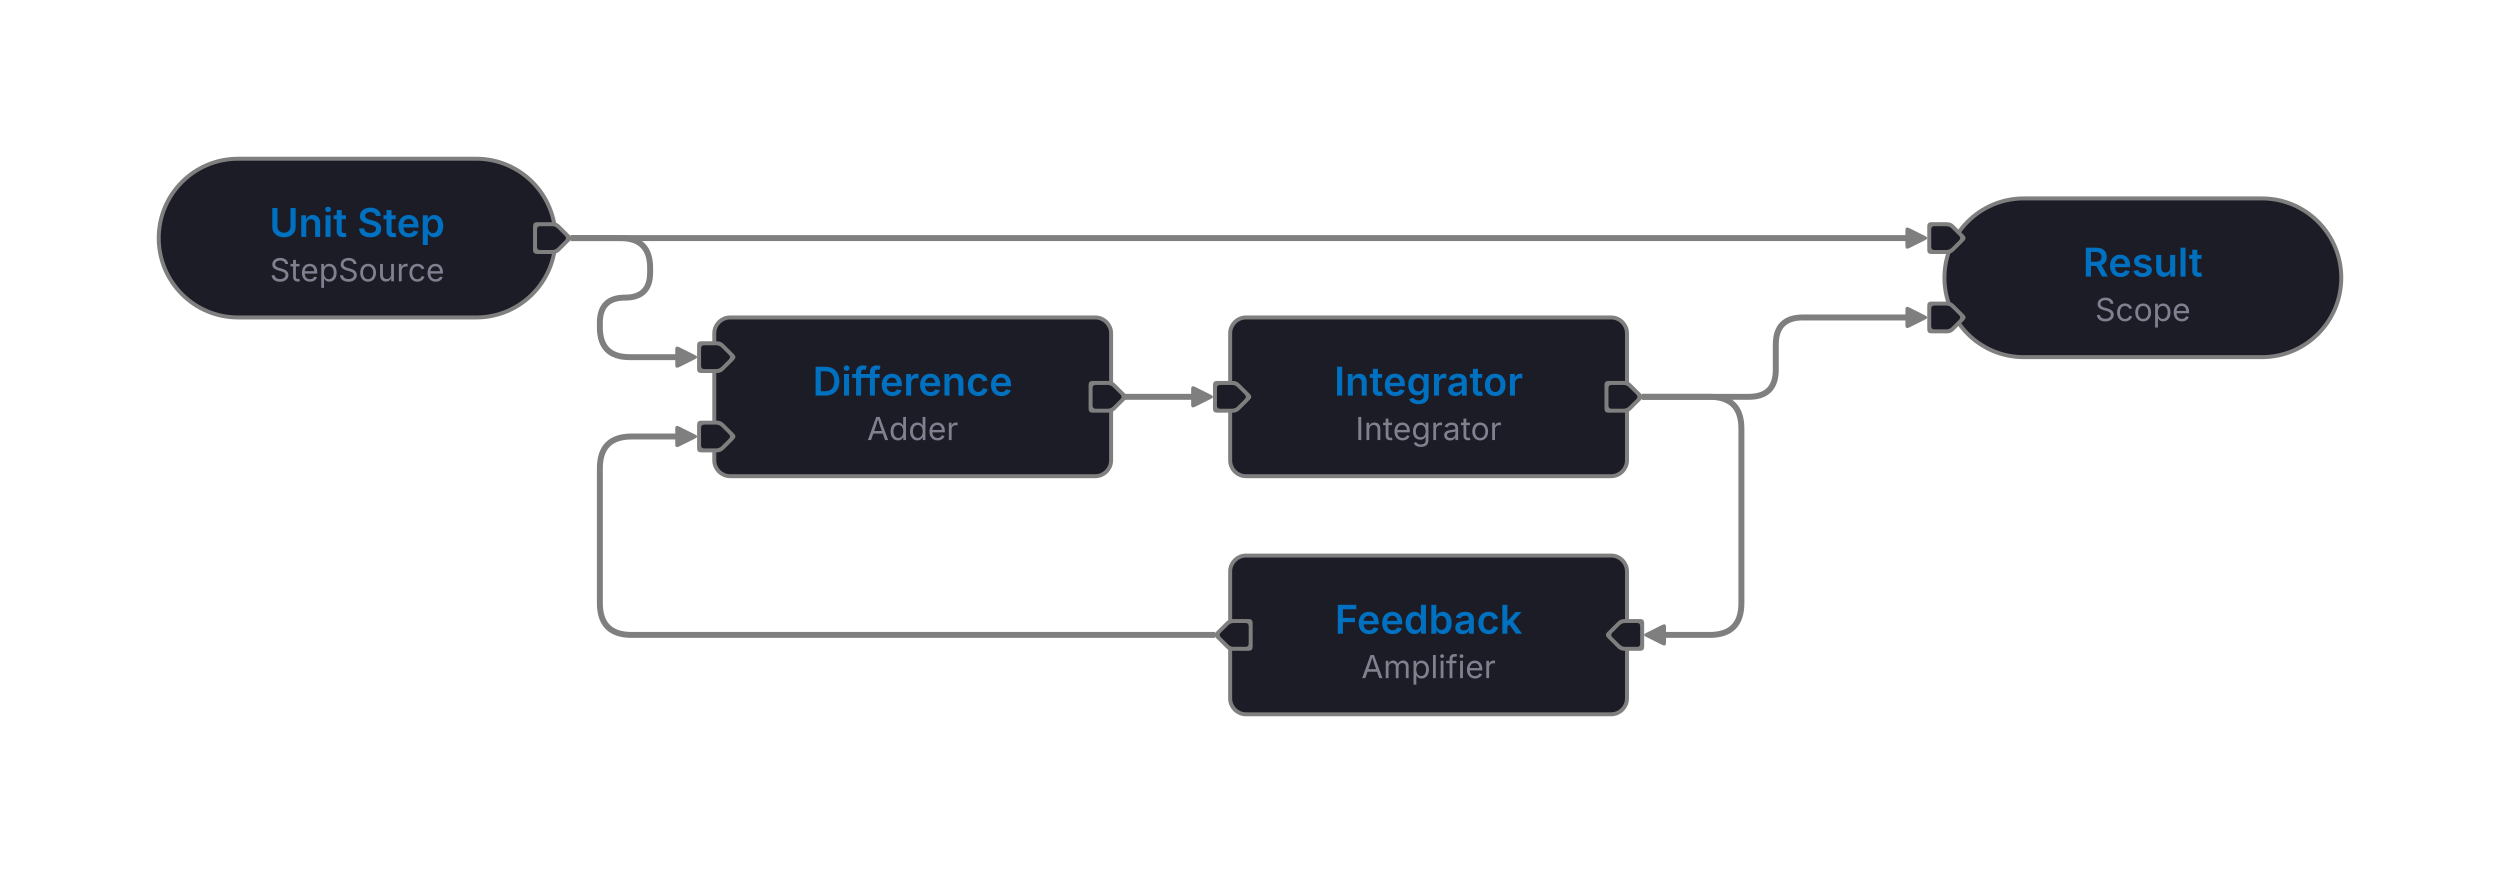
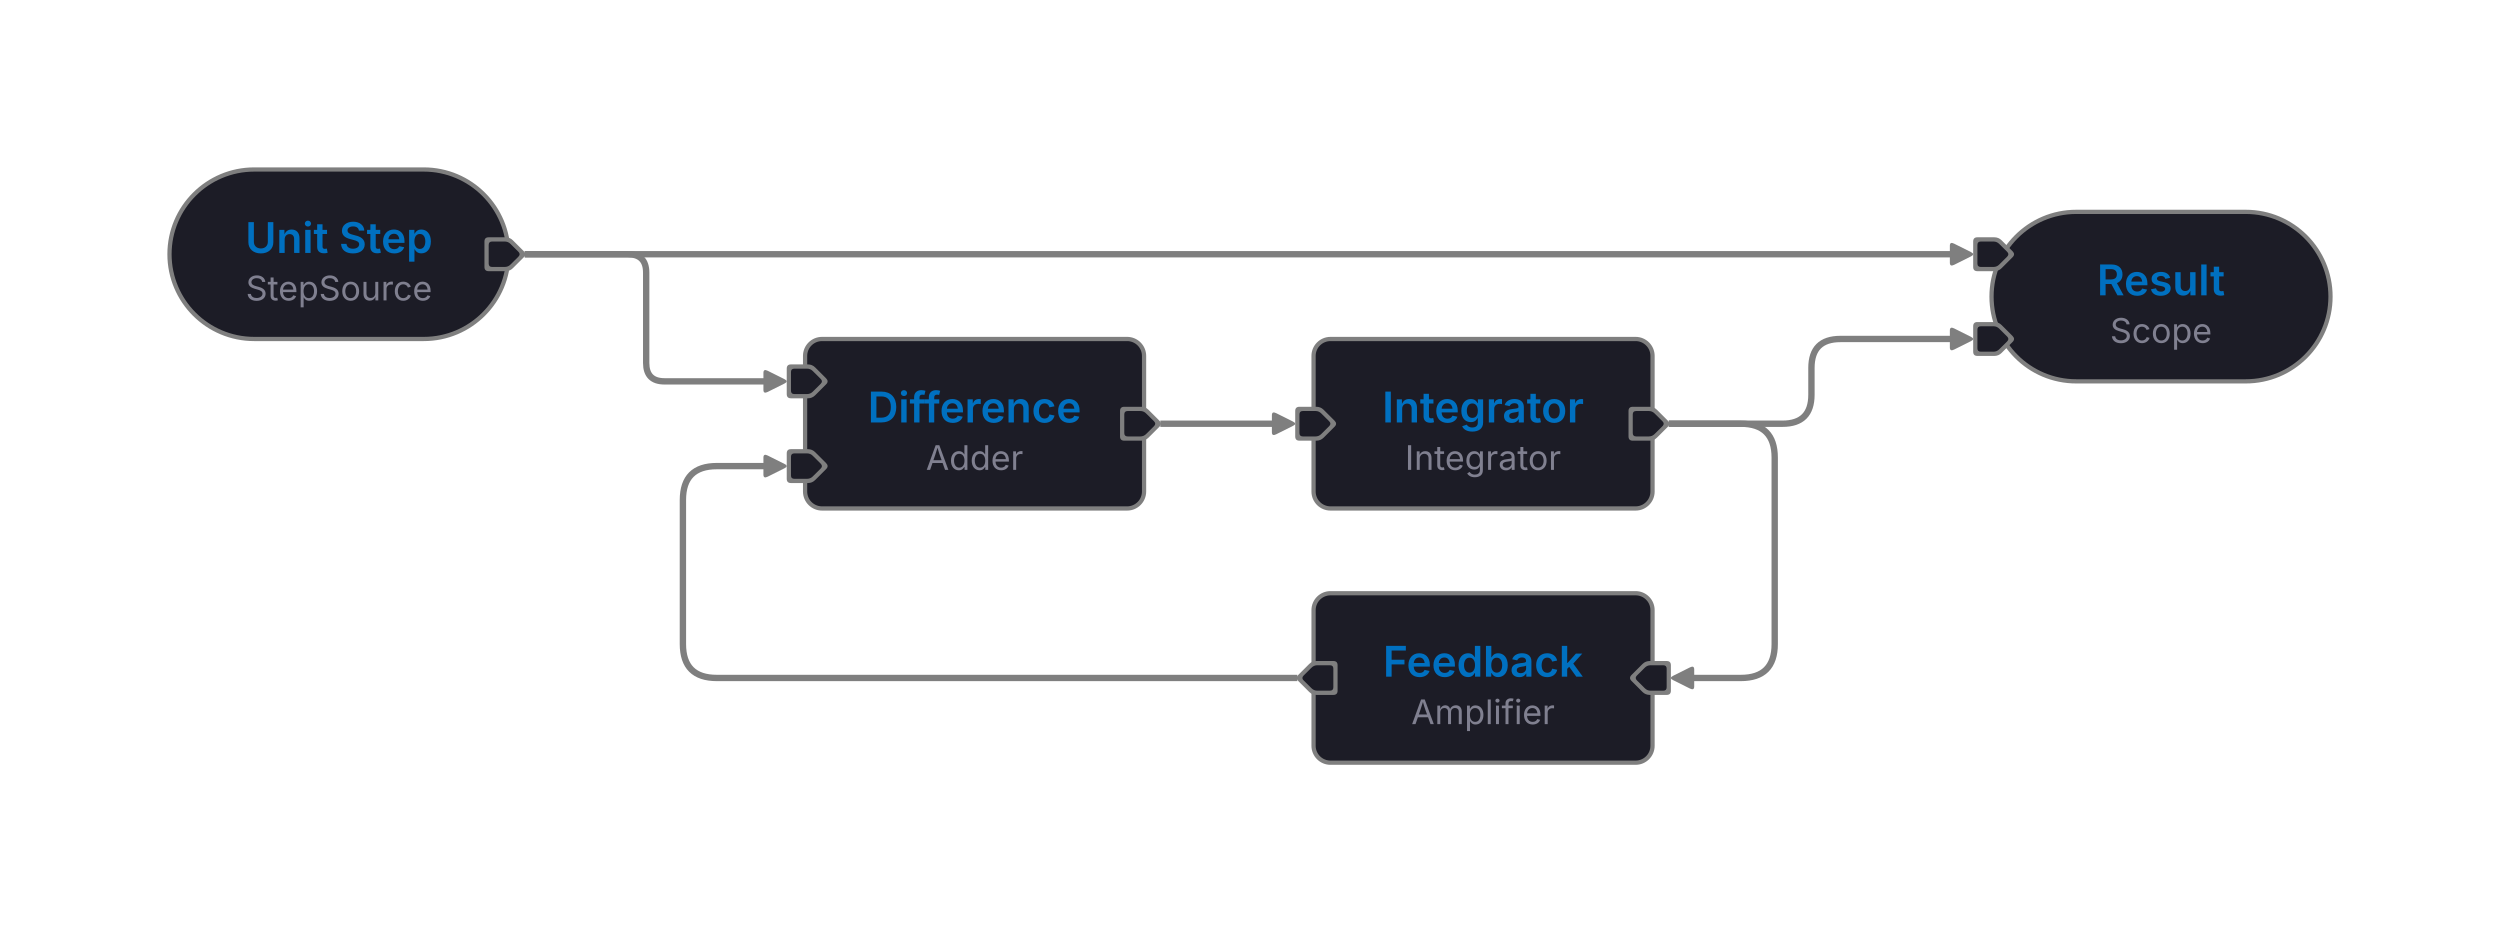
- <svg xmlns="http://www.w3.org/2000/svg" width="630" height="220" viewBox="610 300 630 220">
+ <svg xmlns="http://www.w3.org/2000/svg" width="590" height="220" viewBox="610 300 590 220">
  <g class="edges">
    <g class="edge">
-       <path d="M893.833 400L913.833 400L913.833 400L891.167 400L891.167 400L911.167 400" fill="none" stroke="#7F7F7F" stroke-width="1.5" />
+       <path d="M883.833 400L903.833 400L903.833 400L891.167 400L891.167 400L911.167 400" fill="none" stroke="#7F7F7F" stroke-width="1.5" />
      <g transform="translate(911.1667, 400) rotate(0) translate(5, 0)">
        <path d="M -5 -2.5 L -1 -0.5 Q 0 0 -1 0.5 L -5 2.5 Q -6 3 -6 2 L -6 -2 Q -6 -3 -5 -2.5 Z" fill="#7F7F7F" />
      </g>
    </g>
    <g class="edge">
-       <path d="M1023.833 400L1028.833 400L 1040.833,400Q 1048.833,400 1048.833,408L 1048.833,452Q 1048.833,460 1040.833,460L1028.833 460" fill="none" stroke="#7F7F7F" stroke-width="1.5" />
-       <g transform="translate(1028.833, 460) rotate(180) translate(5, 0)">
+       <path d="M1003.833 400L1008.833 400L 1020.833,400Q 1028.833,400 1028.833,408L 1028.833,452Q 1028.833,460 1020.833,460L1008.833 460" fill="none" stroke="#7F7F7F" stroke-width="1.5" />
+       <g transform="translate(1008.833, 460) rotate(180) translate(5, 0)">
        <path d="M -5 -2.5 L -1 -0.5 Q 0 0 -1 0.5 L -5 2.5 Q -6 3 -6 2 L -6 -2 Q -6 -3 -5 -2.5 Z" fill="#7F7F7F" />
      </g>
    </g>
    <g class="edge">
-       <path d="M916.167 460L896.167 460L 769.167,460Q 761.167,460 761.167,452L 761.167,418Q 761.167,410 769.167,410L781.167 410" fill="none" stroke="#7F7F7F" stroke-width="1.5" />
-       <g transform="translate(781.1666, 410) rotate(0) translate(5, 0)">
+       <path d="M916.167 460L896.167 460L 779.167,460Q 771.167,460 771.167,452L 771.167,418Q 771.167,410 779.167,410L791.167 410" fill="none" stroke="#7F7F7F" stroke-width="1.5" />
+       <g transform="translate(791.1667, 410) rotate(0) translate(5, 0)">
        <path d="M -5 -2.5 L -1 -0.5 Q 0 0 -1 0.5 L -5 2.5 Q -6 3 -6 2 L -6 -2 Q -6 -3 -5 -2.5 Z" fill="#7F7F7F" />
      </g>
    </g>
    <g class="edge">
-       <path d="M753.833 360L 766.333,360Q 773.833,360 773.833,367.5L 773.833,368.667Q 773.833,375 767.5,375L 767.5,375Q 761.167,375 761.167,381.333L 761.167,382.5Q 761.167,390 768.667,390L781.167 390" fill="none" stroke="#7F7F7F" stroke-width="1.5" />
-       <g transform="translate(781.1666, 390) rotate(0) translate(5, 0)">
+       <path d="M733.833 360L753.833 360L 758.167,360Q 762.5,360 762.5,364.333L 762.5,385.667Q 762.5,390 766.833,390L771.167 390L791.167 390" fill="none" stroke="#7F7F7F" stroke-width="1.5" />
+       <g transform="translate(791.1667, 390) rotate(0) translate(5, 0)">
        <path d="M -5 -2.5 L -1 -0.5 Q 0 0 -1 0.5 L -5 2.5 Q -6 3 -6 2 L -6 -2 Q -6 -3 -5 -2.5 Z" fill="#7F7F7F" />
      </g>
    </g>
    <g class="edge">
-       <path d="M1023.833 400L1043.833 400L 1050.667,400Q 1057.5,400 1057.5,393.167L 1057.5,386.833Q 1057.5,380 1064.333,380L1071.167 380L1091.167 380" fill="none" stroke="#7F7F7F" stroke-width="1.5" />
-       <g transform="translate(1091.167, 380) rotate(0) translate(5, 0)">
+       <path d="M1003.833 400L1023.833 400L 1030.667,400Q 1037.5,400 1037.5,393.167L 1037.5,386.833Q 1037.5,380 1044.333,380L1051.167 380L1071.167 380" fill="none" stroke="#7F7F7F" stroke-width="1.5" />
+       <g transform="translate(1071.167, 380) rotate(0) translate(5, 0)">
        <path d="M -5 -2.5 L -1 -0.5 Q 0 0 -1 0.5 L -5 2.5 Q -6 3 -6 2 L -6 -2 Q -6 -3 -5 -2.5 Z" fill="#7F7F7F" />
      </g>
    </g>
    <g class="edge">
-       <path d="M753.833 360L773.833 360L 922.5,360Q 922.5,360 922.5,360L 922.5,360Q 922.5,360 922.5,360L1071.167 360L1091.167 360" fill="none" stroke="#7F7F7F" stroke-width="1.5" />
-       <g transform="translate(1091.167, 360) rotate(0) translate(5, 0)">
+       <path d="M733.833 360L753.833 360L902.5 360L902.5 360L1051.167 360L1071.167 360" fill="none" stroke="#7F7F7F" stroke-width="1.5" />
+       <g transform="translate(1071.167, 360) rotate(0) translate(5, 0)">
        <path d="M -5 -2.5 L -1 -0.5 Q 0 0 -1 0.5 L -5 2.5 Q -6 3 -6 2 L -6 -2 Q -6 -3 -5 -2.5 Z" fill="#7F7F7F" />
      </g>
    </g>
  </g>
  <g class="nodes">
    <g class="node" data-id="c03d0b76-28b8-4406-8f0a-ef81b732854d">
-       <rect x="790" y="380" width="100" height="40" rx="4" fill="#1c1c26" />
-       <rect x="790" y="380" width="100" height="40" rx="4" fill="none" stroke="#7F7F7F" stroke-width="1" />
+       <rect x="800" y="380" width="80" height="40" rx="4" fill="#1c1c26" />
+       <rect x="800" y="380" width="80" height="40" rx="4" fill="none" stroke="#7F7F7F" stroke-width="1" />
      <text x="840" y="396" text-anchor="middle" dominant-baseline="middle" fill="#0070C0" font-size="10" font-weight="600" font-family="system-ui, -apple-system, sans-serif">Difference</text>
      <text x="840" y="408" text-anchor="middle" dominant-baseline="middle" fill="#808090" font-size="8" font-family="system-ui, -apple-system, sans-serif">Adder</text>
-       <g transform="translate(785.67, 386.00)">
+       <g transform="translate(795.67, 386.00)">
        <path d="M 1.00 0.00 L 5.00 0.00 Q 6.00 0.00 6.71 0.71 L 9.29 3.29 Q 10.00 4.00 9.29 4.71 L 6.71 7.29 Q 6.00 8.00 5.00 8.00 L 1.00 8.00 Q 0.00 8.00 0.00 7.00 L 0.00 1.00 Q 0.00 0.00 1.00 0.00 Z" fill="#7F7F7F" />
        <path d="M 0.80 0.00 L 3.79 0.00 Q 4.59 0.00 5.15 0.57 L 7.02 2.43 Q 7.59 3.00 7.02 3.57 L 5.15 5.43 Q 4.59 6.00 3.79 6.00 L 0.80 6.00 Q 0.00 6.00 0.00 5.20 L 0.00 0.80 Q 0.00 0.00 0.80 0.00 Z" fill="#1c1c26" transform="translate(1, 1)" />
      </g>
-       <g transform="translate(785.67, 406.00)">
+       <g transform="translate(795.67, 406.00)">
        <path d="M 1.00 0.00 L 5.00 0.00 Q 6.00 0.00 6.71 0.71 L 9.29 3.29 Q 10.00 4.00 9.29 4.71 L 6.71 7.29 Q 6.00 8.00 5.00 8.00 L 1.00 8.00 Q 0.00 8.00 0.00 7.00 L 0.00 1.00 Q 0.00 0.00 1.00 0.00 Z" fill="#7F7F7F" />
        <path d="M 0.80 0.00 L 3.79 0.00 Q 4.59 0.00 5.15 0.57 L 7.02 2.43 Q 7.59 3.00 7.02 3.57 L 5.15 5.43 Q 4.59 6.00 3.79 6.00 L 0.80 6.00 Q 0.00 6.00 0.00 5.20 L 0.00 0.80 Q 0.00 0.00 0.80 0.00 Z" fill="#1c1c26" transform="translate(1, 1)" />
      </g>
-       <g transform="translate(884.33, 396.00)">
+       <g transform="translate(874.33, 396.00)">
        <path d="M 1.00 0.00 L 5.00 0.00 Q 6.00 0.00 6.71 0.71 L 9.29 3.29 Q 10.00 4.00 9.29 4.71 L 6.71 7.29 Q 6.00 8.00 5.00 8.00 L 1.00 8.00 Q 0.00 8.00 0.00 7.00 L 0.00 1.00 Q 0.00 0.00 1.00 0.00 Z" fill="#7F7F7F" />
        <path d="M 0.80 0.00 L 3.79 0.00 Q 4.59 0.00 5.15 0.57 L 7.02 2.43 Q 7.59 3.00 7.02 3.57 L 5.15 5.43 Q 4.59 6.00 3.79 6.00 L 0.80 6.00 Q 0.00 6.00 0.00 5.20 L 0.00 0.80 Q 0.00 0.00 0.80 0.00 Z" fill="#1c1c26" transform="translate(1, 1)" />
      </g>
    </g>
    <g class="node" data-id="e0f91e8f-e0ec-48e5-a2eb-68bb72f6152f">
-       <rect x="920" y="440" width="100" height="40" rx="4" fill="#1c1c26" />
-       <rect x="920" y="440" width="100" height="40" rx="4" fill="none" stroke="#7F7F7F" stroke-width="1" />
-       <text x="970" y="456" text-anchor="middle" dominant-baseline="middle" fill="#0070C0" font-size="10" font-weight="600" font-family="system-ui, -apple-system, sans-serif">Feedback</text>
-       <text x="970" y="468" text-anchor="middle" dominant-baseline="middle" fill="#808090" font-size="8" font-family="system-ui, -apple-system, sans-serif">Amplifier</text>
-       <g transform="translate(1014.33, 456.00)">
+       <rect x="920" y="440" width="80" height="40" rx="4" fill="#1c1c26" />
+       <rect x="920" y="440" width="80" height="40" rx="4" fill="none" stroke="#7F7F7F" stroke-width="1" />
+       <text x="960" y="456" text-anchor="middle" dominant-baseline="middle" fill="#0070C0" font-size="10" font-weight="600" font-family="system-ui, -apple-system, sans-serif">Feedback</text>
+       <text x="960" y="468" text-anchor="middle" dominant-baseline="middle" fill="#808090" font-size="8" font-family="system-ui, -apple-system, sans-serif">Amplifier</text>
+       <g transform="translate(994.33, 456.00)">
        <path d="M 5.00 0.00 L 9.00 0.00 Q 10.00 0.00 10.00 1.00 L 10.00 7.00 Q 10.00 8.00 9.00 8.00 L 5.00 8.00 Q 4.00 8.00 3.29 7.29 L 0.71 4.71 Q 0.00 4.00 0.71 3.29 L 3.29 0.71 Q 4.00 0.00 5.00 0.00 Z" fill="#7F7F7F" />
        <path d="M 4.21 0.00 L 7.20 0.00 Q 8.00 0.00 8.00 0.80 L 8.00 5.20 Q 8.00 6.00 7.20 6.00 L 4.21 6.00 Q 3.41 6.00 2.85 5.43 L 0.98 3.57 Q 0.41 3.00 0.98 2.43 L 2.85 0.57 Q 3.41 0.00 4.21 0.00 Z" fill="#1c1c26" transform="translate(1, 1)" />
      </g>
      <g transform="translate(915.67, 456.00)">
        <path d="M 5.00 0.00 L 9.00 0.00 Q 10.00 0.00 10.00 1.00 L 10.00 7.00 Q 10.00 8.00 9.00 8.00 L 5.00 8.00 Q 4.00 8.00 3.29 7.29 L 0.71 4.71 Q 0.00 4.00 0.71 3.29 L 3.29 0.71 Q 4.00 0.00 5.00 0.00 Z" fill="#7F7F7F" />
        <path d="M 4.21 0.00 L 7.20 0.00 Q 8.00 0.00 8.00 0.80 L 8.00 5.20 Q 8.00 6.00 7.20 6.00 L 4.21 6.00 Q 3.41 6.00 2.85 5.43 L 0.98 3.57 Q 0.41 3.00 0.98 2.43 L 2.85 0.57 Q 3.41 0.00 4.21 0.00 Z" fill="#1c1c26" transform="translate(1, 1)" />
      </g>
    </g>
    <g class="node" data-id="353e895d-8dfa-4c17-a752-043d1fc38749">
-       <rect x="920" y="380" width="100" height="40" rx="4" fill="#1c1c26" />
-       <rect x="920" y="380" width="100" height="40" rx="4" fill="none" stroke="#7F7F7F" stroke-width="1" />
-       <text x="970" y="396" text-anchor="middle" dominant-baseline="middle" fill="#0070C0" font-size="10" font-weight="600" font-family="system-ui, -apple-system, sans-serif">Integrator</text>
-       <text x="970" y="408" text-anchor="middle" dominant-baseline="middle" fill="#808090" font-size="8" font-family="system-ui, -apple-system, sans-serif">Integrator</text>
+       <rect x="920" y="380" width="80" height="40" rx="4" fill="#1c1c26" />
+       <rect x="920" y="380" width="80" height="40" rx="4" fill="none" stroke="#7F7F7F" stroke-width="1" />
+       <text x="960" y="396" text-anchor="middle" dominant-baseline="middle" fill="#0070C0" font-size="10" font-weight="600" font-family="system-ui, -apple-system, sans-serif">Integrator</text>
+       <text x="960" y="408" text-anchor="middle" dominant-baseline="middle" fill="#808090" font-size="8" font-family="system-ui, -apple-system, sans-serif">Integrator</text>
      <g transform="translate(915.67, 396.00)">
        <path d="M 1.00 0.00 L 5.00 0.00 Q 6.00 0.00 6.71 0.71 L 9.29 3.29 Q 10.00 4.00 9.29 4.71 L 6.71 7.29 Q 6.00 8.00 5.00 8.00 L 1.00 8.00 Q 0.00 8.00 0.00 7.00 L 0.00 1.00 Q 0.00 0.00 1.00 0.00 Z" fill="#7F7F7F" />
        <path d="M 0.80 0.00 L 3.79 0.00 Q 4.59 0.00 5.15 0.57 L 7.02 2.43 Q 7.59 3.00 7.02 3.57 L 5.15 5.43 Q 4.59 6.00 3.79 6.00 L 0.80 6.00 Q 0.00 6.00 0.00 5.20 L 0.00 0.80 Q 0.00 0.00 0.80 0.00 Z" fill="#1c1c26" transform="translate(1, 1)" />
      </g>
-       <g transform="translate(1014.33, 396.00)">
+       <g transform="translate(994.33, 396.00)">
        <path d="M 1.00 0.00 L 5.00 0.00 Q 6.00 0.00 6.71 0.71 L 9.29 3.29 Q 10.00 4.00 9.29 4.71 L 6.71 7.29 Q 6.00 8.00 5.00 8.00 L 1.00 8.00 Q 0.00 8.00 0.00 7.00 L 0.00 1.00 Q 0.00 0.00 1.00 0.00 Z" fill="#7F7F7F" />
        <path d="M 0.80 0.00 L 3.79 0.00 Q 4.59 0.00 5.15 0.57 L 7.02 2.43 Q 7.59 3.00 7.02 3.57 L 5.15 5.43 Q 4.59 6.00 3.79 6.00 L 0.80 6.00 Q 0.00 6.00 0.00 5.20 L 0.00 0.80 Q 0.00 0.00 0.80 0.00 Z" fill="#1c1c26" transform="translate(1, 1)" />
      </g>
    </g>
    <g class="node" data-id="fa58ae1f-437a-4e9e-bf12-9c6b0ccb52e9">
-       <rect x="650" y="340" width="100" height="40" rx="20" fill="#1c1c26" />
-       <rect x="650" y="340" width="100" height="40" rx="20" fill="none" stroke="#7F7F7F" stroke-width="1" />
-       <text x="700" y="356" text-anchor="middle" dominant-baseline="middle" fill="#0070C0" font-size="10" font-weight="600" font-family="system-ui, -apple-system, sans-serif">Unit Step</text>
-       <text x="700" y="368" text-anchor="middle" dominant-baseline="middle" fill="#808090" font-size="8" font-family="system-ui, -apple-system, sans-serif">StepSource</text>
-       <g transform="translate(744.33, 356.00)">
+       <rect x="650" y="340" width="80" height="40" rx="20" fill="#1c1c26" />
+       <rect x="650" y="340" width="80" height="40" rx="20" fill="none" stroke="#7F7F7F" stroke-width="1" />
+       <text x="690" y="356" text-anchor="middle" dominant-baseline="middle" fill="#0070C0" font-size="10" font-weight="600" font-family="system-ui, -apple-system, sans-serif">Unit Step</text>
+       <text x="690" y="368" text-anchor="middle" dominant-baseline="middle" fill="#808090" font-size="8" font-family="system-ui, -apple-system, sans-serif">StepSource</text>
+       <g transform="translate(724.33, 356.00)">
        <path d="M 1.00 0.00 L 5.00 0.00 Q 6.00 0.00 6.71 0.71 L 9.29 3.29 Q 10.00 4.00 9.29 4.71 L 6.71 7.29 Q 6.00 8.00 5.00 8.00 L 1.00 8.00 Q 0.00 8.00 0.00 7.00 L 0.00 1.00 Q 0.00 0.00 1.00 0.00 Z" fill="#7F7F7F" />
        <path d="M 0.80 0.00 L 3.79 0.00 Q 4.59 0.00 5.15 0.57 L 7.02 2.43 Q 7.59 3.00 7.02 3.57 L 5.15 5.43 Q 4.59 6.00 3.79 6.00 L 0.80 6.00 Q 0.00 6.00 0.00 5.20 L 0.00 0.80 Q 0.00 0.00 0.80 0.00 Z" fill="#1c1c26" transform="translate(1, 1)" />
      </g>
    </g>
    <g class="node" data-id="c584e30b-577b-4e0d-86f5-19f53f93e697">
-       <rect x="1100" y="350" width="100" height="40" rx="20" fill="#1c1c26" />
-       <rect x="1100" y="350" width="100" height="40" rx="20" fill="none" stroke="#7F7F7F" stroke-width="1" />
-       <text x="1150" y="366" text-anchor="middle" dominant-baseline="middle" fill="#0070C0" font-size="10" font-weight="600" font-family="system-ui, -apple-system, sans-serif">Result</text>
-       <text x="1150" y="378" text-anchor="middle" dominant-baseline="middle" fill="#808090" font-size="8" font-family="system-ui, -apple-system, sans-serif">Scope</text>
-       <g transform="translate(1095.67, 356.00)">
+       <rect x="1080" y="350" width="80" height="40" rx="20" fill="#1c1c26" />
+       <rect x="1080" y="350" width="80" height="40" rx="20" fill="none" stroke="#7F7F7F" stroke-width="1" />
+       <text x="1120" y="366" text-anchor="middle" dominant-baseline="middle" fill="#0070C0" font-size="10" font-weight="600" font-family="system-ui, -apple-system, sans-serif">Result</text>
+       <text x="1120" y="378" text-anchor="middle" dominant-baseline="middle" fill="#808090" font-size="8" font-family="system-ui, -apple-system, sans-serif">Scope</text>
+       <g transform="translate(1075.67, 356.00)">
        <path d="M 1.00 0.00 L 5.00 0.00 Q 6.00 0.00 6.71 0.71 L 9.29 3.29 Q 10.00 4.00 9.29 4.71 L 6.71 7.29 Q 6.00 8.00 5.00 8.00 L 1.00 8.00 Q 0.00 8.00 0.00 7.00 L 0.00 1.00 Q 0.00 0.00 1.00 0.00 Z" fill="#7F7F7F" />
        <path d="M 0.80 0.00 L 3.79 0.00 Q 4.59 0.00 5.15 0.57 L 7.02 2.43 Q 7.59 3.00 7.02 3.57 L 5.15 5.43 Q 4.59 6.00 3.79 6.00 L 0.80 6.00 Q 0.00 6.00 0.00 5.20 L 0.00 0.80 Q 0.00 0.00 0.80 0.00 Z" fill="#1c1c26" transform="translate(1, 1)" />
      </g>
-       <g transform="translate(1095.67, 376.00)">
+       <g transform="translate(1075.67, 376.00)">
        <path d="M 1.00 0.00 L 5.00 0.00 Q 6.00 0.00 6.71 0.71 L 9.29 3.29 Q 10.00 4.00 9.29 4.71 L 6.71 7.29 Q 6.00 8.00 5.00 8.00 L 1.00 8.00 Q 0.00 8.00 0.00 7.00 L 0.00 1.00 Q 0.00 0.00 1.00 0.00 Z" fill="#7F7F7F" />
        <path d="M 0.80 0.00 L 3.79 0.00 Q 4.59 0.00 5.15 0.57 L 7.02 2.43 Q 7.59 3.00 7.02 3.57 L 5.15 5.43 Q 4.59 6.00 3.79 6.00 L 0.80 6.00 Q 0.00 6.00 0.00 5.20 L 0.00 0.80 Q 0.00 0.00 0.80 0.00 Z" fill="#1c1c26" transform="translate(1, 1)" />
      </g>
    </g>
  </g>
</svg>
